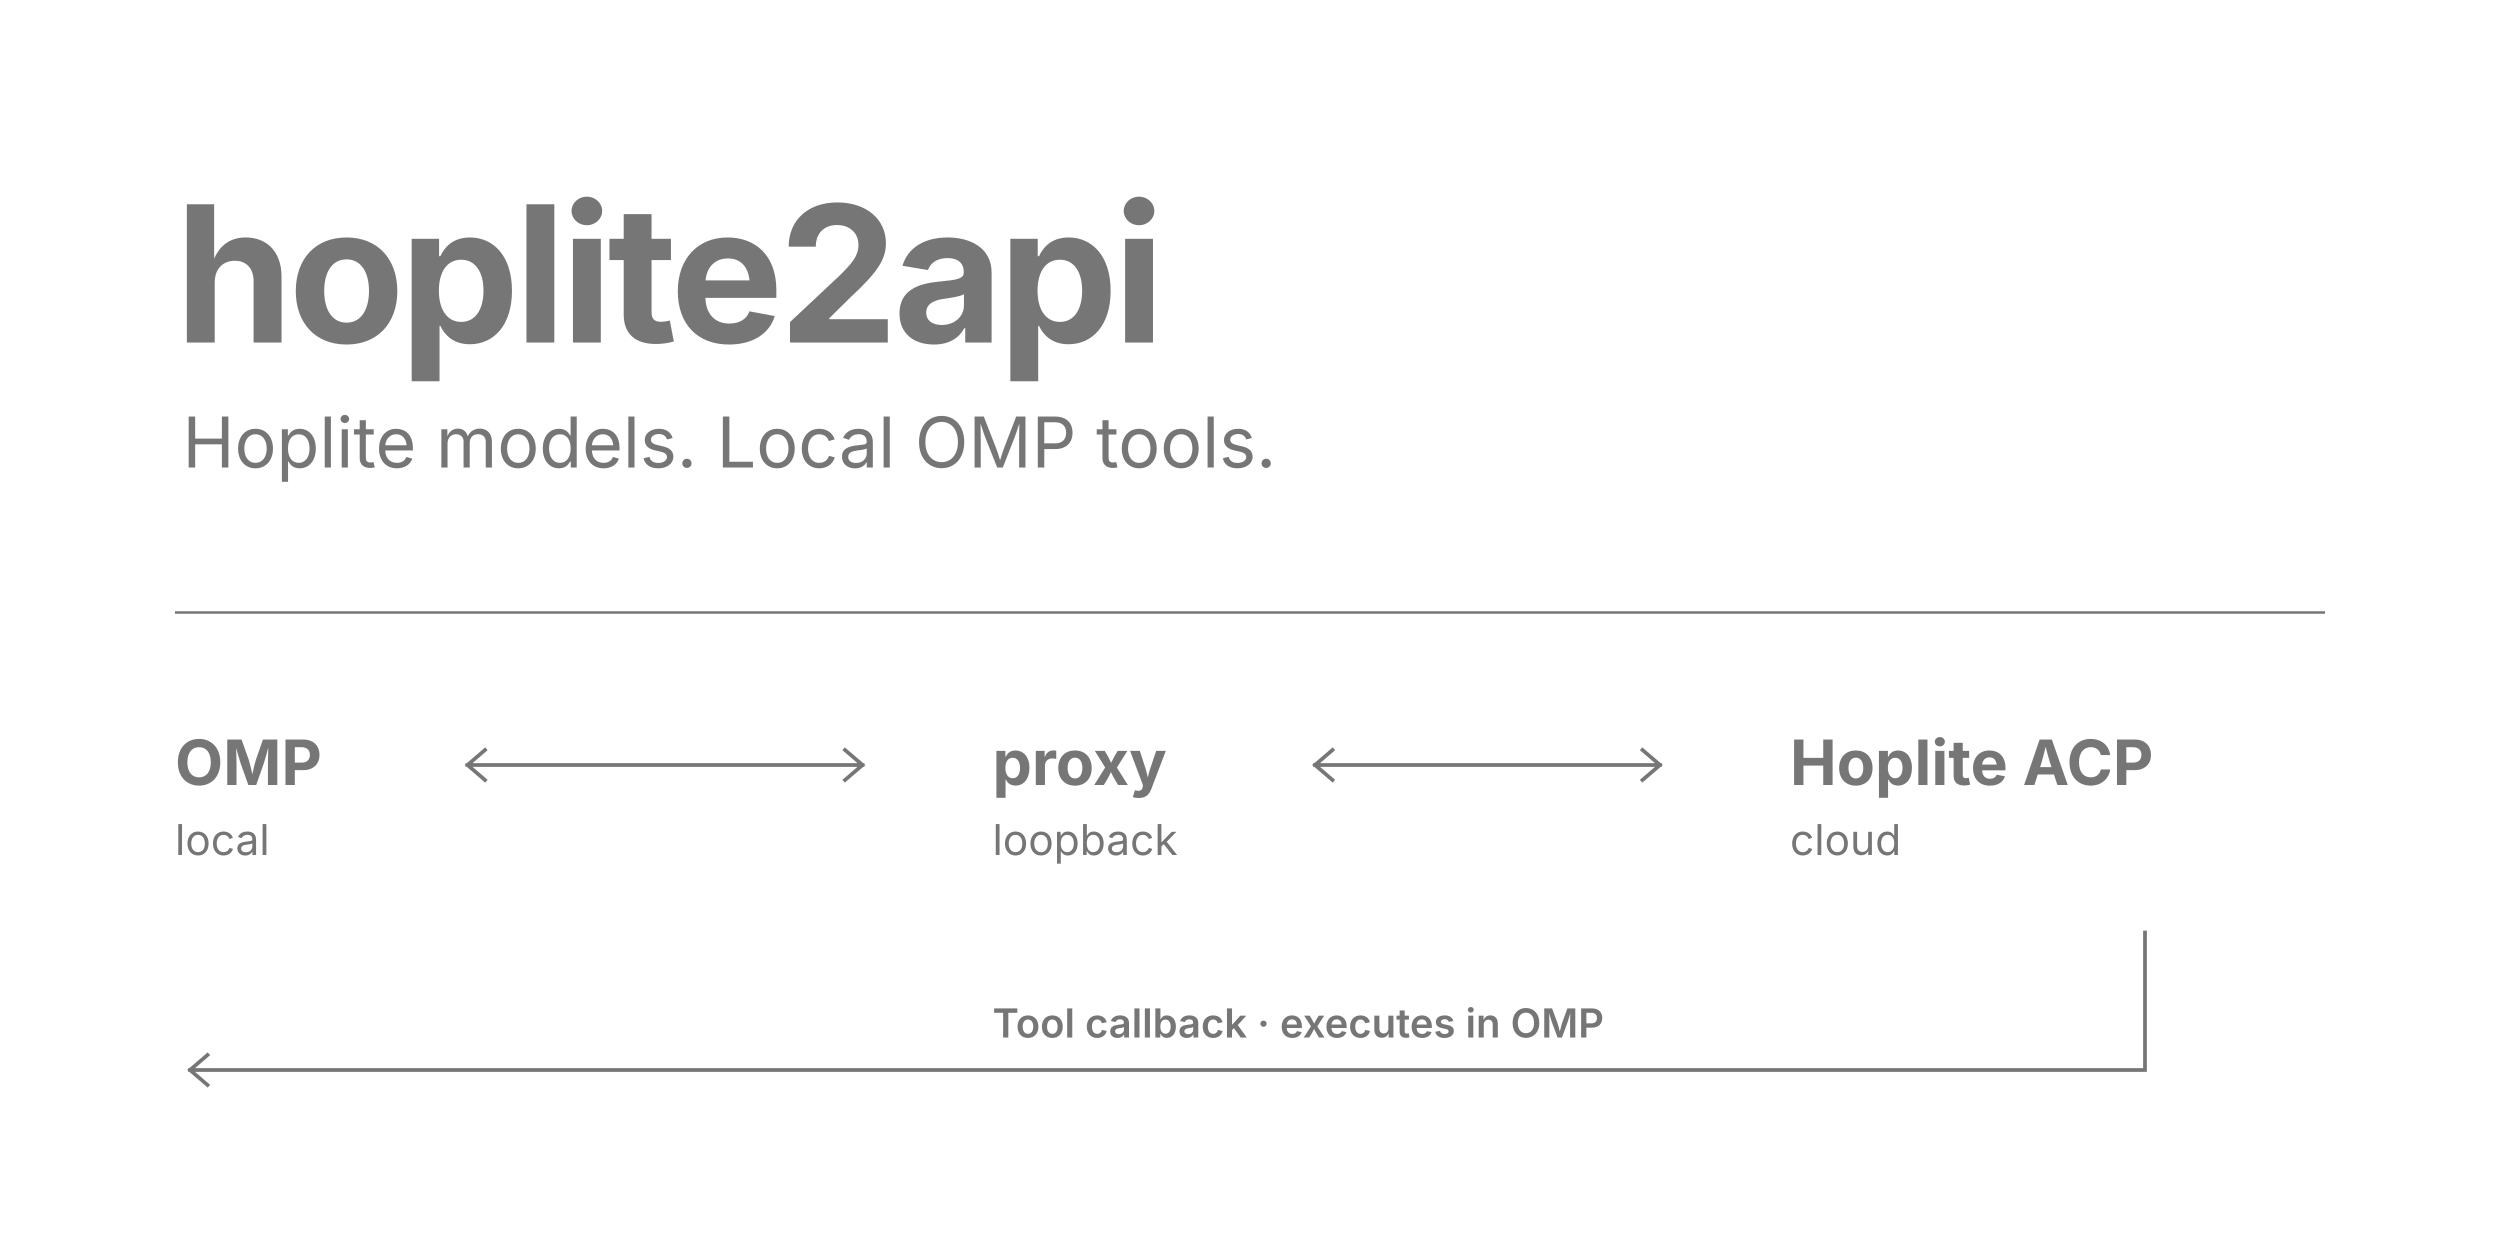
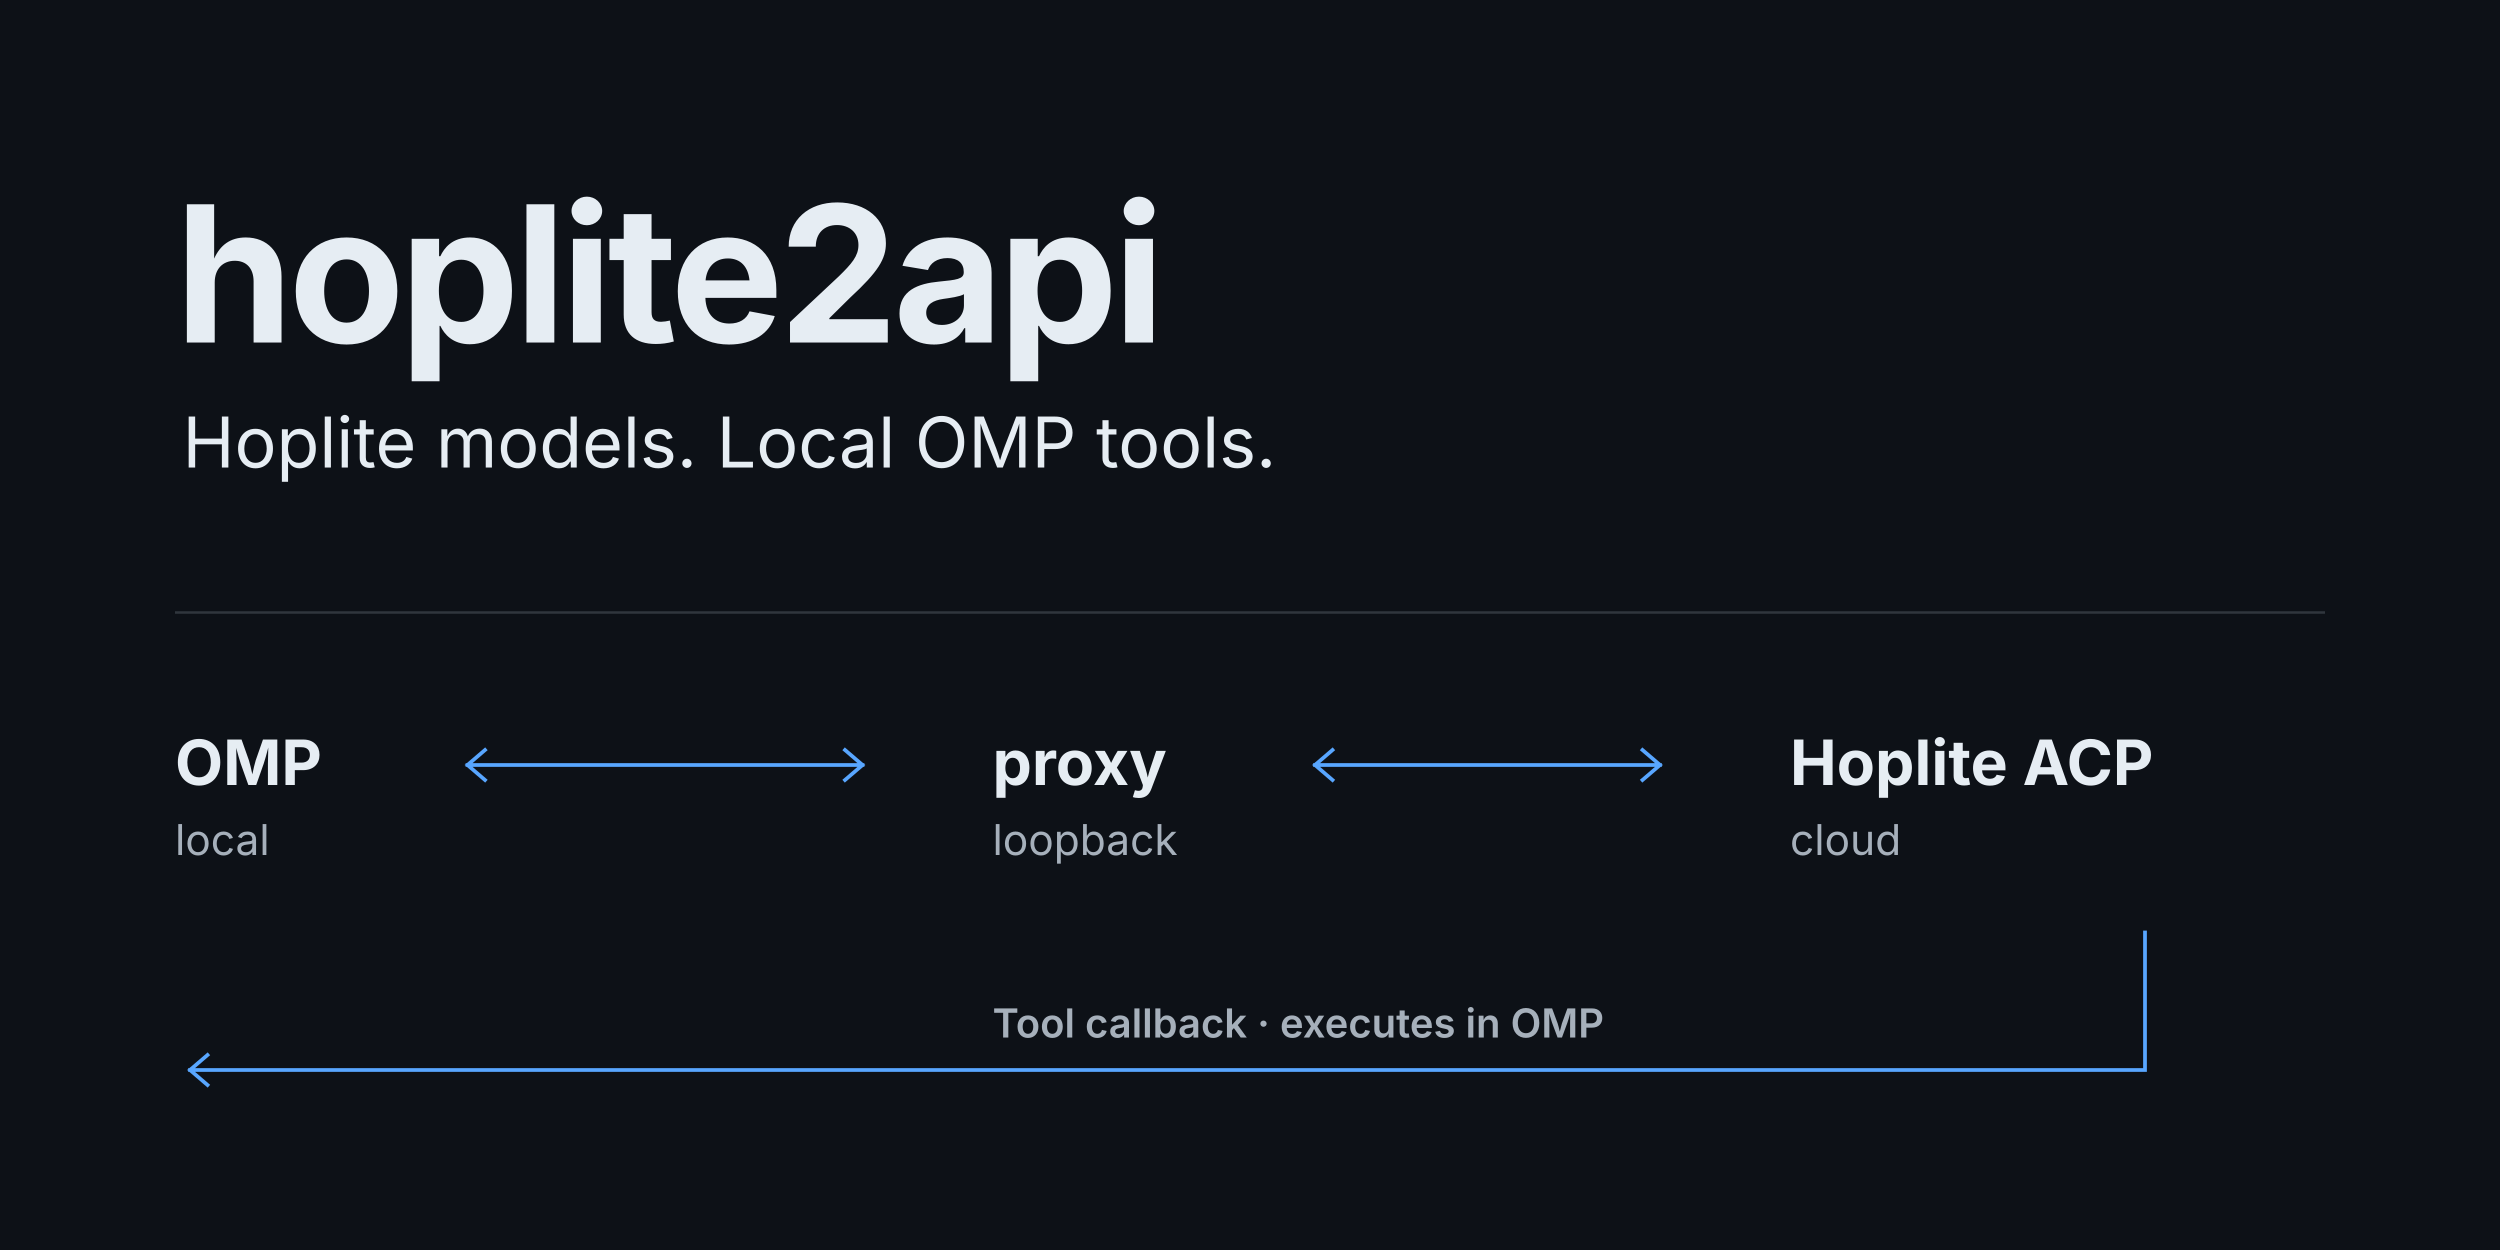
<svg xmlns="http://www.w3.org/2000/svg" width="1000" height="500" viewBox="0 0 1000 500" role="img" aria-labelledby="title desc">
-   <g font-family="-apple-system, BlinkMacSystemFont, 'Segoe UI', sans-serif" fill="var(--fg, #767676)">
+   <rect width="1000" height="500" fill="var(--surface, #0d1117)" />
+   <g font-family="-apple-system, BlinkMacSystemFont, 'Segoe UI', sans-serif" fill="var(--fg, #e6edf3)">
    <text x="70" y="137" font-size="76" font-weight="700" letter-spacing="-2">hoplite2api</text>
    <text x="73" y="187" font-size="28" font-weight="400">Hoplite models. Local OMP tools.</text>
  </g>
-   <path d="M70 245H930" fill="none" stroke="var(--border, #767676)" stroke-width="1" />
-   <g font-family="-apple-system, BlinkMacSystemFont, 'Segoe UI', sans-serif" fill="var(--fg, #767676)">
+   <path d="M70 245H930" fill="none" stroke="var(--border, #30363d)" stroke-width="1" />
+   <g font-family="-apple-system, BlinkMacSystemFont, 'Segoe UI', sans-serif" fill="var(--fg, #e6edf3)">
    <text x="70" y="314" font-size="25" font-weight="650">OMP</text>
-     <text x="70" y="342" font-size="17" fill="var(--muted, #767676)">local</text>
+     <text x="70" y="342" font-size="17" fill="var(--muted, #a6b0bb)">local</text>
    <text x="397" y="314" font-size="25" font-weight="650">proxy</text>
-     <text x="397" y="342" font-size="17" fill="var(--muted, #767676)">loopback</text>
+     <text x="397" y="342" font-size="17" fill="var(--muted, #a6b0bb)">loopback</text>
    <text x="716" y="314" font-size="25" font-weight="650">Hoplite ACP</text>
-     <text x="716" y="342" font-size="17" fill="var(--muted, #767676)">cloud</text>
+     <text x="716" y="342" font-size="17" fill="var(--muted, #a6b0bb)">cloud</text>
  </g>
-   <g fill="none" stroke="var(--accent, #767676)" stroke-width="1.5" stroke-linecap="square" stroke-linejoin="miter">
+   <g fill="none" stroke="var(--accent, #58a6ff)" stroke-width="1.5" stroke-linecap="square" stroke-linejoin="miter">
    <path d="M187 306H345 M194 300L187 306L194 312 M338 300L345 306L338 312" />
    <path d="M526 306H664 M533 300L526 306L533 312 M657 300L664 306L657 312" />
    <path d="M858 373V428H76 M83 422L76 428L83 434" />
  </g>
-   <text x="397" y="415" font-family="-apple-system, BlinkMacSystemFont, 'Segoe UI', sans-serif" font-size="16" font-weight="600" fill="var(--muted, #767676)">Tool callback · executes in OMP</text>
+   <text x="397" y="415" font-family="-apple-system, BlinkMacSystemFont, 'Segoe UI', sans-serif" font-size="16" font-weight="600" fill="var(--muted, #a6b0bb)">Tool callback · executes in OMP</text>
</svg>
